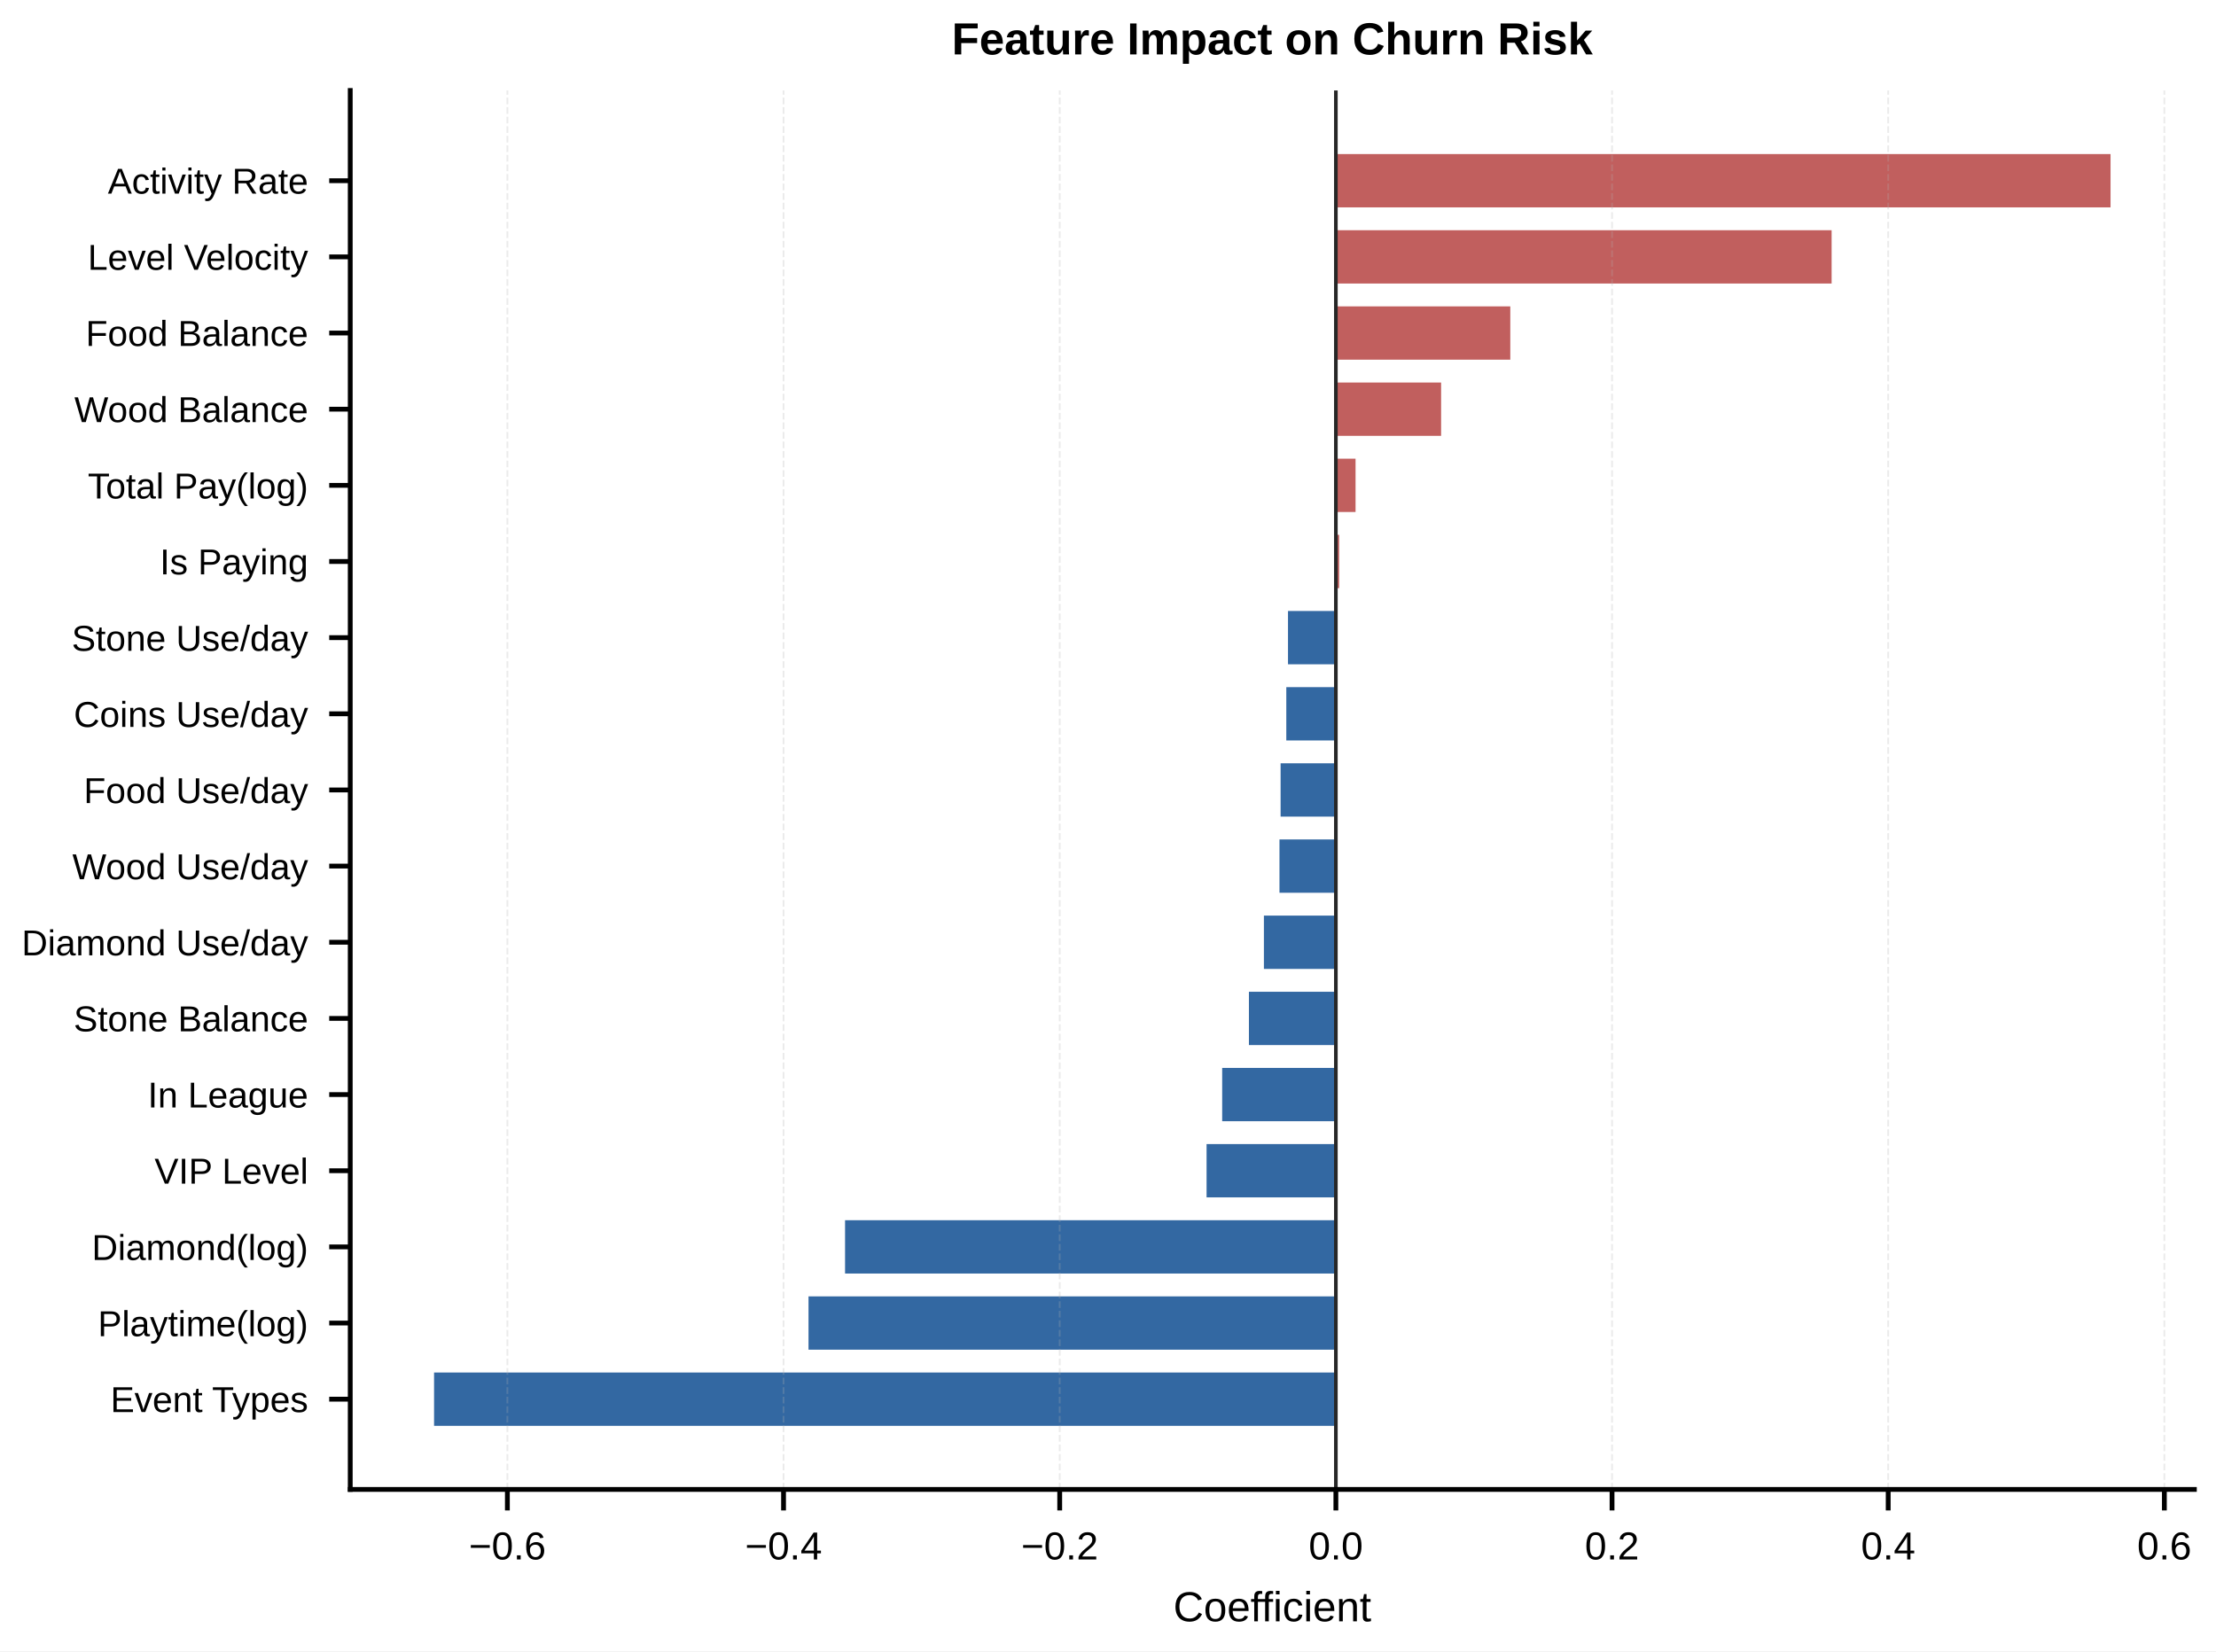
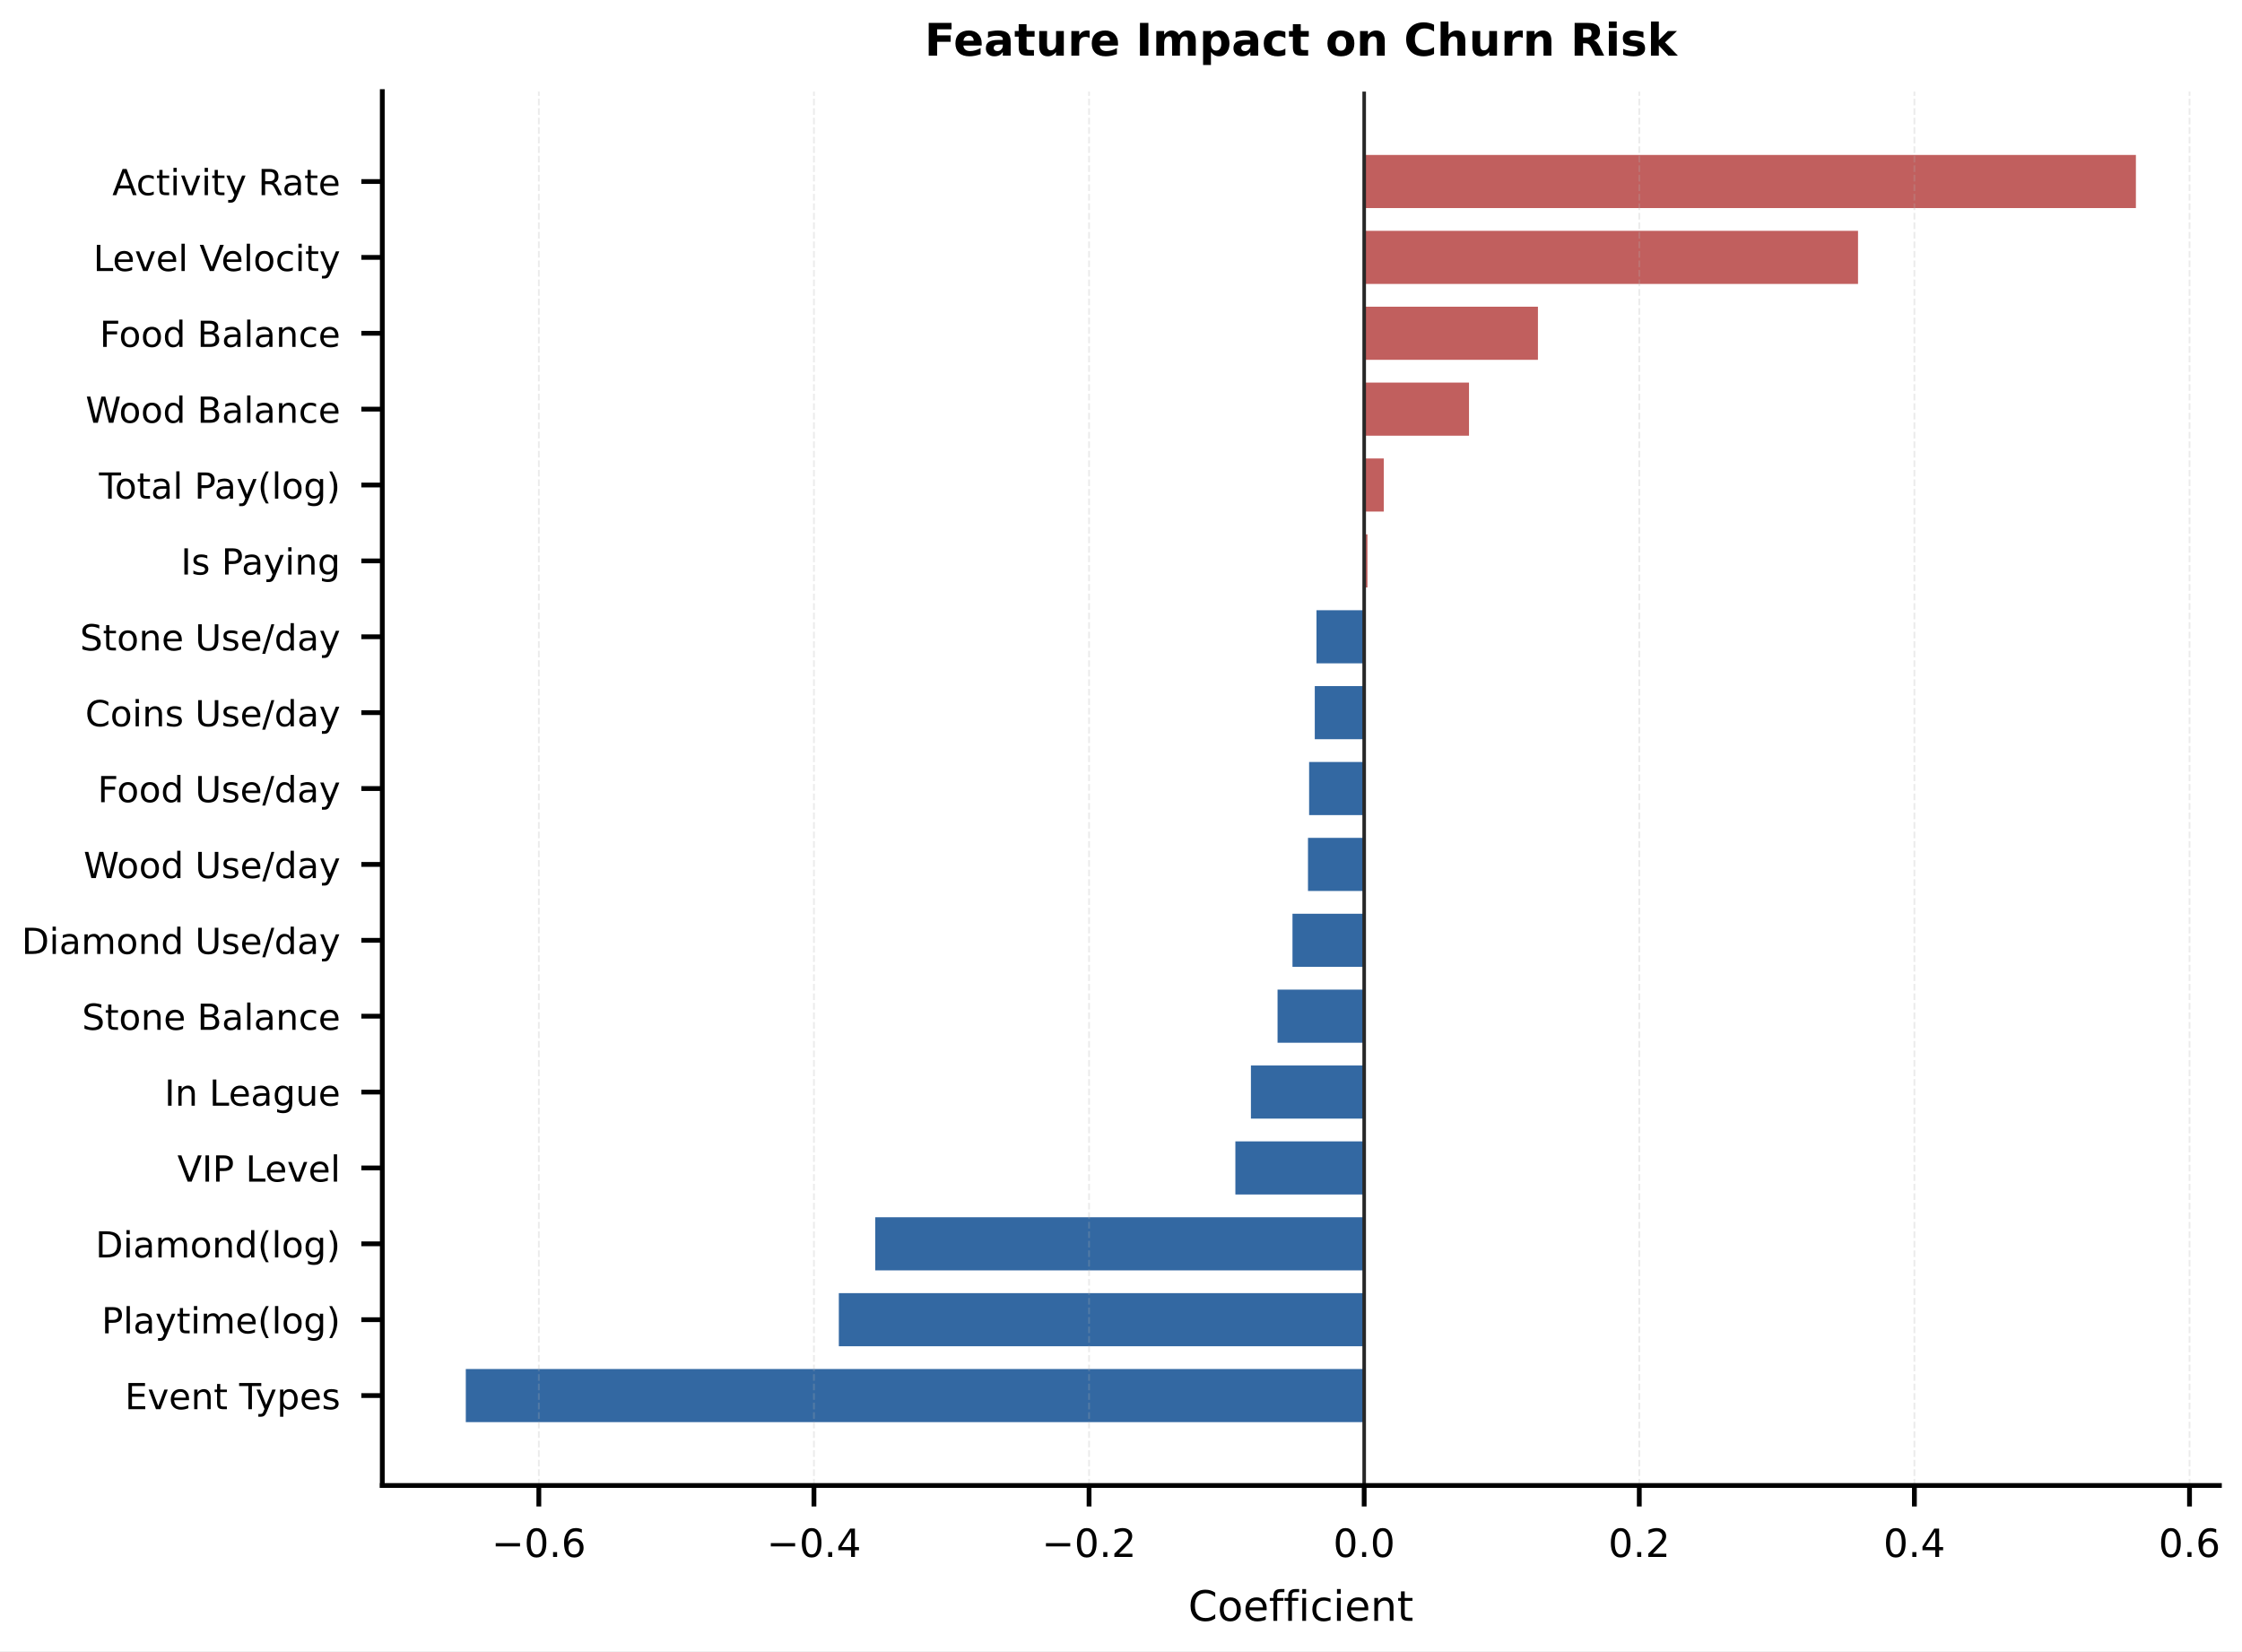
- <svg xmlns="http://www.w3.org/2000/svg" xmlns:xlink="http://www.w3.org/1999/xlink" width="368.787pt" height="274.854pt" viewBox="0 0 368.787 274.854" version="1.1">
+ <svg xmlns="http://www.w3.org/2000/svg" xmlns:xlink="http://www.w3.org/1999/xlink" width="374.541pt" height="275.812pt" viewBox="0 0 374.541 275.812" version="1.1">
  <defs>
    <style type="text/css">*{stroke-linejoin: round; stroke-linecap: butt}</style>
  </defs>
  <g id="figure_1">
    <g id="patch_1">
-       <path d="M 0 274.854  L 368.787 274.854  L 368.787 0  L 0 0  z " style="fill: #ffffff" />
+       <path d="M 0 275.812  L 374.541 275.812  L 374.541 0  L 0 0  z " style="fill: #ffffff" />
    </g>
    <g id="axes_1">
      <g id="patch_2">
-         <path d="M 58.287 247.908  L 365.187 247.908  L 365.187 15.06  L 58.287 15.06  z " style="fill: #ffffff" />
+         <path d="M 63.865 248.147  L 370.765 248.147  L 370.765 15.299  L 63.865 15.299  z " style="fill: #ffffff" />
      </g>
      <g id="patch_3">
-         <path d="M 222.316 237.324  L 72.237 237.324  L 72.237 228.451  L 222.316 228.451  z " clip-path="url(#p349eb66aec)" style="fill: #0f4d92; opacity: 0.85" />
+         <path d="M 227.895 237.563  L 77.815 237.563  L 77.815 228.69  L 227.895 228.69  z " clip-path="url(#p2047b7f8b2)" style="fill: #0f4d92; opacity: 0.85" />
      </g>
      <g id="patch_4">
-         <path d="M 222.316 224.648  L 134.553 224.648  L 134.553 215.776  L 222.316 215.776  z " clip-path="url(#p349eb66aec)" style="fill: #0f4d92; opacity: 0.85" />
+         <path d="M 227.895 224.887  L 140.131 224.887  L 140.131 216.015  L 227.895 216.015  z " clip-path="url(#p2047b7f8b2)" style="fill: #0f4d92; opacity: 0.85" />
      </g>
      <g id="patch_5">
-         <path d="M 222.316 211.973  L 140.635 211.973  L 140.635 203.1  L 222.316 203.1  z " clip-path="url(#p349eb66aec)" style="fill: #0f4d92; opacity: 0.85" />
+         <path d="M 227.895 212.212  L 146.213 212.212  L 146.213 203.339  L 227.895 203.339  z " clip-path="url(#p2047b7f8b2)" style="fill: #0f4d92; opacity: 0.85" />
      </g>
      <g id="patch_6">
-         <path d="M 222.316 199.297  L 200.798 199.297  L 200.798 190.425  L 222.316 190.425  z " clip-path="url(#p349eb66aec)" style="fill: #0f4d92; opacity: 0.85" />
+         <path d="M 227.895 199.536  L 206.376 199.536  L 206.376 190.664  L 227.895 190.664  z " clip-path="url(#p2047b7f8b2)" style="fill: #0f4d92; opacity: 0.85" />
      </g>
      <g id="patch_7">
-         <path d="M 222.316 186.622  L 203.396 186.622  L 203.396 177.749  L 222.316 177.749  z " clip-path="url(#p349eb66aec)" style="fill: #0f4d92; opacity: 0.85" />
+         <path d="M 227.895 186.861  L 208.974 186.861  L 208.974 177.988  L 227.895 177.988  z " clip-path="url(#p2047b7f8b2)" style="fill: #0f4d92; opacity: 0.85" />
      </g>
      <g id="patch_8">
-         <path d="M 222.316 173.947  L 207.845 173.947  L 207.845 165.074  L 222.316 165.074  z " clip-path="url(#p349eb66aec)" style="fill: #0f4d92; opacity: 0.85" />
+         <path d="M 227.895 174.186  L 213.423 174.186  L 213.423 165.313  L 227.895 165.313  z " clip-path="url(#p2047b7f8b2)" style="fill: #0f4d92; opacity: 0.85" />
      </g>
      <g id="patch_9">
-         <path d="M 222.316 161.271  L 210.34 161.271  L 210.34 152.398  L 222.316 152.398  z " clip-path="url(#p349eb66aec)" style="fill: #0f4d92; opacity: 0.85" />
+         <path d="M 227.895 161.51  L 215.918 161.51  L 215.918 152.637  L 227.895 152.637  z " clip-path="url(#p2047b7f8b2)" style="fill: #0f4d92; opacity: 0.85" />
      </g>
      <g id="patch_10">
-         <path d="M 222.316 148.596  L 212.93 148.596  L 212.93 139.723  L 222.316 139.723  z " clip-path="url(#p349eb66aec)" style="fill: #0f4d92; opacity: 0.85" />
+         <path d="M 227.895 148.835  L 218.508 148.835  L 218.508 139.962  L 227.895 139.962  z " clip-path="url(#p2047b7f8b2)" style="fill: #0f4d92; opacity: 0.85" />
      </g>
      <g id="patch_11">
-         <path d="M 222.316 135.92  L 213.119 135.92  L 213.119 127.047  L 222.316 127.047  z " clip-path="url(#p349eb66aec)" style="fill: #0f4d92; opacity: 0.85" />
+         <path d="M 227.895 136.159  L 218.697 136.159  L 218.697 127.286  L 227.895 127.286  z " clip-path="url(#p2047b7f8b2)" style="fill: #0f4d92; opacity: 0.85" />
      </g>
      <g id="patch_12">
-         <path d="M 222.316 123.245  L 214.065 123.245  L 214.065 114.372  L 222.316 114.372  z " clip-path="url(#p349eb66aec)" style="fill: #0f4d92; opacity: 0.85" />
+         <path d="M 227.895 123.484  L 219.643 123.484  L 219.643 114.611  L 227.895 114.611  z " clip-path="url(#p2047b7f8b2)" style="fill: #0f4d92; opacity: 0.85" />
      </g>
      <g id="patch_13">
-         <path d="M 222.316 110.569  L 214.35 110.569  L 214.35 101.696  L 222.316 101.696  z " clip-path="url(#p349eb66aec)" style="fill: #0f4d92; opacity: 0.85" />
+         <path d="M 227.895 110.808  L 219.929 110.808  L 219.929 101.936  L 227.895 101.936  z " clip-path="url(#p2047b7f8b2)" style="fill: #0f4d92; opacity: 0.85" />
      </g>
      <g id="patch_14">
-         <path d="M 222.316 97.894  L 222.864 97.894  L 222.864 89.021  L 222.316 89.021  z " clip-path="url(#p349eb66aec)" style="fill: #b64342; opacity: 0.85" />
+         <path d="M 227.895 98.133  L 228.442 98.133  L 228.442 89.26  L 227.895 89.26  z " clip-path="url(#p2047b7f8b2)" style="fill: #b64342; opacity: 0.85" />
      </g>
      <g id="patch_15">
-         <path d="M 222.316 85.218  L 225.591 85.218  L 225.591 76.346  L 222.316 76.346  z " clip-path="url(#p349eb66aec)" style="fill: #b64342; opacity: 0.85" />
+         <path d="M 227.895 85.457  L 231.169 85.457  L 231.169 76.585  L 227.895 76.585  z " clip-path="url(#p2047b7f8b2)" style="fill: #b64342; opacity: 0.85" />
      </g>
      <g id="patch_16">
-         <path d="M 222.316 72.543  L 239.829 72.543  L 239.829 63.67  L 222.316 63.67  z " clip-path="url(#p349eb66aec)" style="fill: #b64342; opacity: 0.85" />
+         <path d="M 227.895 72.782  L 245.407 72.782  L 245.407 63.909  L 227.895 63.909  z " clip-path="url(#p2047b7f8b2)" style="fill: #b64342; opacity: 0.85" />
      </g>
      <g id="patch_17">
-         <path d="M 222.316 59.867  L 251.344 59.867  L 251.344 50.995  L 222.316 50.995  z " clip-path="url(#p349eb66aec)" style="fill: #b64342; opacity: 0.85" />
+         <path d="M 227.895 60.107  L 256.922 60.107  L 256.922 51.234  L 227.895 51.234  z " clip-path="url(#p2047b7f8b2)" style="fill: #b64342; opacity: 0.85" />
      </g>
      <g id="patch_18">
-         <path d="M 222.316 47.192  L 304.817 47.192  L 304.817 38.319  L 222.316 38.319  z " clip-path="url(#p349eb66aec)" style="fill: #b64342; opacity: 0.85" />
+         <path d="M 227.895 47.431  L 310.396 47.431  L 310.396 38.558  L 227.895 38.558  z " clip-path="url(#p2047b7f8b2)" style="fill: #b64342; opacity: 0.85" />
      </g>
      <g id="patch_19">
-         <path d="M 222.316 34.517  L 351.237 34.517  L 351.237 25.644  L 222.316 25.644  z " clip-path="url(#p349eb66aec)" style="fill: #b64342; opacity: 0.85" />
+         <path d="M 227.895 34.756  L 356.815 34.756  L 356.815 25.883  L 227.895 25.883  z " clip-path="url(#p2047b7f8b2)" style="fill: #b64342; opacity: 0.85" />
      </g>
      <g id="matplotlib.axis_1">
        <g id="xtick_1">
          <g id="line2d_1">
-             <path d="M 84.438 247.908  L 84.438 15.06  " clip-path="url(#p349eb66aec)" style="fill: none; stroke-dasharray: 1.11,0.48; stroke-dashoffset: 0; stroke: #b0b0b0; stroke-opacity: 0.25; stroke-width: 0.3" />
+             <path d="M 90.016 248.147  L 90.016 15.299  " clip-path="url(#p2047b7f8b2)" style="fill: none; stroke-dasharray: 1.11,0.48; stroke-dashoffset: 0; stroke: #b0b0b0; stroke-opacity: 0.25; stroke-width: 0.3" />
          </g>
          <g id="line2d_2">
            <defs>
-               <path id="m8348bacbe5" d="M 0 0  L 0 3.5  " style="stroke: #000000; stroke-width: 0.8" />
+               <path id="m2e33271240" d="M 0 0  L 0 3.5  " style="stroke: #000000; stroke-width: 0.8" />
            </defs>
            <g>
-               <use xlink:href="#m8348bacbe5" x="84.438" y="247.908" style="stroke: #000000; stroke-width: 0.8" />
+               <use xlink:href="#m2e33271240" x="90.016" y="248.147" style="stroke: #000000; stroke-width: 0.8" />
            </g>
          </g>
          <g id="text_1">
-             <text style="font-size: 6.5px; font-family: 'Arial', 'Helvetica', 'DejaVu Sans', sans-serif; text-anchor: middle" x="84.438" y="259.56" transform="rotate(-0 84.43836 259.5603)">−0.6</text>
+             <text style="font-size: 6.5px; font-family: 'DejaVu Sans', 'Arial', 'Helvetica', sans-serif; text-anchor: middle" x="90.016" y="260.086" transform="rotate(-0 90.01648 260.0858)">−0.6</text>
          </g>
        </g>
        <g id="xtick_2">
          <g id="line2d_3">
-             <path d="M 130.398 247.908  L 130.398 15.06  " clip-path="url(#p349eb66aec)" style="fill: none; stroke-dasharray: 1.11,0.48; stroke-dashoffset: 0; stroke: #b0b0b0; stroke-opacity: 0.25; stroke-width: 0.3" />
+             <path d="M 135.976 248.147  L 135.976 15.299  " clip-path="url(#p2047b7f8b2)" style="fill: none; stroke-dasharray: 1.11,0.48; stroke-dashoffset: 0; stroke: #b0b0b0; stroke-opacity: 0.25; stroke-width: 0.3" />
          </g>
          <g id="line2d_4">
            <g>
-               <use xlink:href="#m8348bacbe5" x="130.398" y="247.908" style="stroke: #000000; stroke-width: 0.8" />
+               <use xlink:href="#m2e33271240" x="135.976" y="248.147" style="stroke: #000000; stroke-width: 0.8" />
            </g>
          </g>
          <g id="text_2">
-             <text style="font-size: 6.5px; font-family: 'Arial', 'Helvetica', 'DejaVu Sans', sans-serif; text-anchor: middle" x="130.398" y="259.56" transform="rotate(-0 130.3977 259.5603)">−0.4</text>
+             <text style="font-size: 6.5px; font-family: 'DejaVu Sans', 'Arial', 'Helvetica', sans-serif; text-anchor: middle" x="135.976" y="260.086" transform="rotate(-0 135.9758 260.0858)">−0.4</text>
          </g>
        </g>
        <g id="xtick_3">
          <g id="line2d_5">
-             <path d="M 176.357 247.908  L 176.357 15.06  " clip-path="url(#p349eb66aec)" style="fill: none; stroke-dasharray: 1.11,0.48; stroke-dashoffset: 0; stroke: #b0b0b0; stroke-opacity: 0.25; stroke-width: 0.3" />
+             <path d="M 181.935 248.147  L 181.935 15.299  " clip-path="url(#p2047b7f8b2)" style="fill: none; stroke-dasharray: 1.11,0.48; stroke-dashoffset: 0; stroke: #b0b0b0; stroke-opacity: 0.25; stroke-width: 0.3" />
          </g>
          <g id="line2d_6">
            <g>
-               <use xlink:href="#m8348bacbe5" x="176.357" y="247.908" style="stroke: #000000; stroke-width: 0.8" />
+               <use xlink:href="#m2e33271240" x="181.935" y="248.147" style="stroke: #000000; stroke-width: 0.8" />
            </g>
          </g>
          <g id="text_3">
-             <text style="font-size: 6.5px; font-family: 'Arial', 'Helvetica', 'DejaVu Sans', sans-serif; text-anchor: middle" x="176.357" y="259.56" transform="rotate(-0 176.3571 259.5603)">−0.2</text>
+             <text style="font-size: 6.5px; font-family: 'DejaVu Sans', 'Arial', 'Helvetica', sans-serif; text-anchor: middle" x="181.935" y="260.086" transform="rotate(-0 181.9352 260.0858)">−0.2</text>
          </g>
        </g>
        <g id="xtick_4">
          <g id="line2d_7">
-             <path d="M 222.316 247.908  L 222.316 15.06  " clip-path="url(#p349eb66aec)" style="fill: none; stroke-dasharray: 1.11,0.48; stroke-dashoffset: 0; stroke: #b0b0b0; stroke-opacity: 0.25; stroke-width: 0.3" />
+             <path d="M 227.895 248.147  L 227.895 15.299  " clip-path="url(#p2047b7f8b2)" style="fill: none; stroke-dasharray: 1.11,0.48; stroke-dashoffset: 0; stroke: #b0b0b0; stroke-opacity: 0.25; stroke-width: 0.3" />
          </g>
          <g id="line2d_8">
            <g>
-               <use xlink:href="#m8348bacbe5" x="222.316" y="247.908" style="stroke: #000000; stroke-width: 0.8" />
+               <use xlink:href="#m2e33271240" x="227.895" y="248.147" style="stroke: #000000; stroke-width: 0.8" />
            </g>
          </g>
          <g id="text_4">
-             <text style="font-size: 6.5px; font-family: 'Arial', 'Helvetica', 'DejaVu Sans', sans-serif; text-anchor: middle" x="222.316" y="259.56" transform="rotate(-0 222.3165 259.5603)">0.0</text>
+             <text style="font-size: 6.5px; font-family: 'DejaVu Sans', 'Arial', 'Helvetica', sans-serif; text-anchor: middle" x="227.895" y="260.086" transform="rotate(-0 227.8946 260.0858)">0.0</text>
          </g>
        </g>
        <g id="xtick_5">
          <g id="line2d_9">
-             <path d="M 268.276 247.908  L 268.276 15.06  " clip-path="url(#p349eb66aec)" style="fill: none; stroke-dasharray: 1.11,0.48; stroke-dashoffset: 0; stroke: #b0b0b0; stroke-opacity: 0.25; stroke-width: 0.3" />
+             <path d="M 273.854 248.147  L 273.854 15.299  " clip-path="url(#p2047b7f8b2)" style="fill: none; stroke-dasharray: 1.11,0.48; stroke-dashoffset: 0; stroke: #b0b0b0; stroke-opacity: 0.25; stroke-width: 0.3" />
          </g>
          <g id="line2d_10">
            <g>
-               <use xlink:href="#m8348bacbe5" x="268.276" y="247.908" style="stroke: #000000; stroke-width: 0.8" />
+               <use xlink:href="#m2e33271240" x="273.854" y="248.147" style="stroke: #000000; stroke-width: 0.8" />
            </g>
          </g>
          <g id="text_5">
-             <text style="font-size: 6.5px; font-family: 'Arial', 'Helvetica', 'DejaVu Sans', sans-serif; text-anchor: middle" x="268.276" y="259.56" transform="rotate(-0 268.2758 259.5603)">0.2</text>
+             <text style="font-size: 6.5px; font-family: 'DejaVu Sans', 'Arial', 'Helvetica', sans-serif; text-anchor: middle" x="273.854" y="260.086" transform="rotate(-0 273.8539 260.0858)">0.2</text>
          </g>
        </g>
        <g id="xtick_6">
          <g id="line2d_11">
-             <path d="M 314.235 247.908  L 314.235 15.06  " clip-path="url(#p349eb66aec)" style="fill: none; stroke-dasharray: 1.11,0.48; stroke-dashoffset: 0; stroke: #b0b0b0; stroke-opacity: 0.25; stroke-width: 0.3" />
+             <path d="M 319.813 248.147  L 319.813 15.299  " clip-path="url(#p2047b7f8b2)" style="fill: none; stroke-dasharray: 1.11,0.48; stroke-dashoffset: 0; stroke: #b0b0b0; stroke-opacity: 0.25; stroke-width: 0.3" />
          </g>
          <g id="line2d_12">
            <g>
-               <use xlink:href="#m8348bacbe5" x="314.235" y="247.908" style="stroke: #000000; stroke-width: 0.8" />
+               <use xlink:href="#m2e33271240" x="319.813" y="248.147" style="stroke: #000000; stroke-width: 0.8" />
            </g>
          </g>
          <g id="text_6">
-             <text style="font-size: 6.5px; font-family: 'Arial', 'Helvetica', 'DejaVu Sans', sans-serif; text-anchor: middle" x="314.235" y="259.56" transform="rotate(-0 314.2352 259.5603)">0.4</text>
+             <text style="font-size: 6.5px; font-family: 'DejaVu Sans', 'Arial', 'Helvetica', sans-serif; text-anchor: middle" x="319.813" y="260.086" transform="rotate(-0 319.8133 260.0858)">0.4</text>
          </g>
        </g>
        <g id="xtick_7">
          <g id="line2d_13">
-             <path d="M 360.195 247.908  L 360.195 15.06  " clip-path="url(#p349eb66aec)" style="fill: none; stroke-dasharray: 1.11,0.48; stroke-dashoffset: 0; stroke: #b0b0b0; stroke-opacity: 0.25; stroke-width: 0.3" />
+             <path d="M 365.773 248.147  L 365.773 15.299  " clip-path="url(#p2047b7f8b2)" style="fill: none; stroke-dasharray: 1.11,0.48; stroke-dashoffset: 0; stroke: #b0b0b0; stroke-opacity: 0.25; stroke-width: 0.3" />
          </g>
          <g id="line2d_14">
            <g>
-               <use xlink:href="#m8348bacbe5" x="360.195" y="247.908" style="stroke: #000000; stroke-width: 0.8" />
+               <use xlink:href="#m2e33271240" x="365.773" y="248.147" style="stroke: #000000; stroke-width: 0.8" />
            </g>
          </g>
          <g id="text_7">
-             <text style="font-size: 6.5px; font-family: 'Arial', 'Helvetica', 'DejaVu Sans', sans-serif; text-anchor: middle" x="360.195" y="259.56" transform="rotate(-0 360.1946 259.5603)">0.6</text>
+             <text style="font-size: 6.5px; font-family: 'DejaVu Sans', 'Arial', 'Helvetica', sans-serif; text-anchor: middle" x="365.773" y="260.086" transform="rotate(-0 365.7727 260.0858)">0.6</text>
          </g>
        </g>
        <g id="text_8">
-           <text style="font-size: 7px; font-family: 'Arial', 'Helvetica', 'DejaVu Sans', sans-serif; text-anchor: middle" x="211.737" y="269.863" transform="rotate(-0 211.7369 269.8627)">Coefficient</text>
+           <text style="font-size: 7px; font-family: 'DejaVu Sans', 'Arial', 'Helvetica', sans-serif; text-anchor: middle" x="217.315" y="270.757" transform="rotate(-0 217.315 270.7565)">Coefficient</text>
        </g>
      </g>
      <g id="matplotlib.axis_2">
        <g id="ytick_1">
          <g id="line2d_15">
            <defs>
-               <path id="m2d75a21e32" d="M 0 0  L -3.5 0  " style="stroke: #000000; stroke-width: 0.8" />
+               <path id="m10110b80d3" d="M 0 0  L -3.5 0  " style="stroke: #000000; stroke-width: 0.8" />
            </defs>
            <g>
-               <use xlink:href="#m2d75a21e32" x="58.287" y="232.887" style="stroke: #000000; stroke-width: 0.8" />
+               <use xlink:href="#m10110b80d3" x="63.865" y="233.126" style="stroke: #000000; stroke-width: 0.8" />
            </g>
          </g>
          <g id="text_9">
-             <text style="font-size: 6px; font-family: 'Arial', 'Helvetica', 'DejaVu Sans', sans-serif; text-anchor: end" x="51.287" y="235.035" transform="rotate(-0 51.28688 235.0347)">Event Types</text>
+             <text style="font-size: 6px; font-family: 'DejaVu Sans', 'Arial', 'Helvetica', sans-serif; text-anchor: end" x="56.865" y="235.406" transform="rotate(-0 56.865 235.406)">Event Types</text>
          </g>
        </g>
        <g id="ytick_2">
          <g id="line2d_16">
            <g>
-               <use xlink:href="#m2d75a21e32" x="58.287" y="220.212" style="stroke: #000000; stroke-width: 0.8" />
+               <use xlink:href="#m10110b80d3" x="63.865" y="220.451" style="stroke: #000000; stroke-width: 0.8" />
            </g>
          </g>
          <g id="text_10">
-             <text style="font-size: 6px; font-family: 'Arial', 'Helvetica', 'DejaVu Sans', sans-serif; text-anchor: end" x="51.287" y="222.396" transform="rotate(-0 51.28688 222.3958)">Playtime(log)</text>
+             <text style="font-size: 6px; font-family: 'DejaVu Sans', 'Arial', 'Helvetica', sans-serif; text-anchor: end" x="56.865" y="222.731" transform="rotate(-0 56.865 222.7305)">Playtime(log)</text>
          </g>
        </g>
        <g id="ytick_3">
          <g id="line2d_17">
            <g>
-               <use xlink:href="#m2d75a21e32" x="58.287" y="207.536" style="stroke: #000000; stroke-width: 0.8" />
+               <use xlink:href="#m10110b80d3" x="63.865" y="207.776" style="stroke: #000000; stroke-width: 0.8" />
            </g>
          </g>
          <g id="text_11">
-             <text style="font-size: 6px; font-family: 'Arial', 'Helvetica', 'DejaVu Sans', sans-serif; text-anchor: end" x="51.287" y="209.72" transform="rotate(-0 51.28688 209.7204)">Diamond(log)</text>
+             <text style="font-size: 6px; font-family: 'DejaVu Sans', 'Arial', 'Helvetica', sans-serif; text-anchor: end" x="56.865" y="210.055" transform="rotate(-0 56.865 210.0551)">Diamond(log)</text>
          </g>
        </g>
        <g id="ytick_4">
          <g id="line2d_18">
            <g>
-               <use xlink:href="#m2d75a21e32" x="58.287" y="194.861" style="stroke: #000000; stroke-width: 0.8" />
+               <use xlink:href="#m10110b80d3" x="63.865" y="195.1" style="stroke: #000000; stroke-width: 0.8" />
            </g>
          </g>
          <g id="text_12">
-             <text style="font-size: 6px; font-family: 'Arial', 'Helvetica', 'DejaVu Sans', sans-serif; text-anchor: end" x="51.287" y="197.008" transform="rotate(-0 51.28688 197.0084)">VIP Level</text>
+             <text style="font-size: 6px; font-family: 'DejaVu Sans', 'Arial', 'Helvetica', sans-serif; text-anchor: end" x="56.865" y="197.38" transform="rotate(-0 56.865 197.3796)">VIP Level</text>
          </g>
        </g>
        <g id="ytick_5">
          <g id="line2d_19">
            <g>
-               <use xlink:href="#m2d75a21e32" x="58.287" y="182.186" style="stroke: #000000; stroke-width: 0.8" />
+               <use xlink:href="#m10110b80d3" x="63.865" y="182.425" style="stroke: #000000; stroke-width: 0.8" />
            </g>
          </g>
          <g id="text_13">
-             <text style="font-size: 6px; font-family: 'Arial', 'Helvetica', 'DejaVu Sans', sans-serif; text-anchor: end" x="51.287" y="184.333" transform="rotate(-0 51.28688 184.3329)">In League</text>
+             <text style="font-size: 6px; font-family: 'DejaVu Sans', 'Arial', 'Helvetica', sans-serif; text-anchor: end" x="56.865" y="184.704" transform="rotate(-0 56.865 184.7042)">In League</text>
          </g>
        </g>
        <g id="ytick_6">
          <g id="line2d_20">
            <g>
-               <use xlink:href="#m2d75a21e32" x="58.287" y="169.51" style="stroke: #000000; stroke-width: 0.8" />
+               <use xlink:href="#m10110b80d3" x="63.865" y="169.749" style="stroke: #000000; stroke-width: 0.8" />
            </g>
          </g>
          <g id="text_14">
-             <text style="font-size: 6px; font-family: 'Arial', 'Helvetica', 'DejaVu Sans', sans-serif; text-anchor: end" x="51.287" y="171.657" transform="rotate(-0 51.28688 171.6575)">Stone Balance</text>
+             <text style="font-size: 6px; font-family: 'DejaVu Sans', 'Arial', 'Helvetica', sans-serif; text-anchor: end" x="56.865" y="172.029" transform="rotate(-0 56.865 172.0287)">Stone Balance</text>
          </g>
        </g>
        <g id="ytick_7">
          <g id="line2d_21">
            <g>
-               <use xlink:href="#m2d75a21e32" x="58.287" y="156.835" style="stroke: #000000; stroke-width: 0.8" />
+               <use xlink:href="#m10110b80d3" x="63.865" y="157.074" style="stroke: #000000; stroke-width: 0.8" />
            </g>
          </g>
          <g id="text_15">
-             <text style="font-size: 6px; font-family: 'Arial', 'Helvetica', 'DejaVu Sans', sans-serif; text-anchor: end" x="51.287" y="159.019" transform="rotate(-0 51.28688 159.0186)">Diamond Use/day</text>
+             <text style="font-size: 6px; font-family: 'DejaVu Sans', 'Arial', 'Helvetica', sans-serif; text-anchor: end" x="56.865" y="159.353" transform="rotate(-0 56.865 159.3533)">Diamond Use/day</text>
          </g>
        </g>
        <g id="ytick_8">
          <g id="line2d_22">
            <g>
-               <use xlink:href="#m2d75a21e32" x="58.287" y="144.159" style="stroke: #000000; stroke-width: 0.8" />
+               <use xlink:href="#m10110b80d3" x="63.865" y="144.398" style="stroke: #000000; stroke-width: 0.8" />
            </g>
          </g>
          <g id="text_16">
-             <text style="font-size: 6px; font-family: 'Arial', 'Helvetica', 'DejaVu Sans', sans-serif; text-anchor: end" x="51.287" y="146.343" transform="rotate(-0 51.28688 146.3431)">Wood Use/day</text>
+             <text style="font-size: 6px; font-family: 'DejaVu Sans', 'Arial', 'Helvetica', sans-serif; text-anchor: end" x="56.865" y="146.678" transform="rotate(-0 56.865 146.6778)">Wood Use/day</text>
          </g>
        </g>
        <g id="ytick_9">
          <g id="line2d_23">
            <g>
-               <use xlink:href="#m2d75a21e32" x="58.287" y="131.484" style="stroke: #000000; stroke-width: 0.8" />
+               <use xlink:href="#m10110b80d3" x="63.865" y="131.723" style="stroke: #000000; stroke-width: 0.8" />
            </g>
          </g>
          <g id="text_17">
-             <text style="font-size: 6px; font-family: 'Arial', 'Helvetica', 'DejaVu Sans', sans-serif; text-anchor: end" x="51.287" y="133.668" transform="rotate(-0 51.28688 133.6677)">Food Use/day</text>
+             <text style="font-size: 6px; font-family: 'DejaVu Sans', 'Arial', 'Helvetica', sans-serif; text-anchor: end" x="56.865" y="134.002" transform="rotate(-0 56.865 134.0024)">Food Use/day</text>
          </g>
        </g>
        <g id="ytick_10">
          <g id="line2d_24">
            <g>
-               <use xlink:href="#m2d75a21e32" x="58.287" y="118.808" style="stroke: #000000; stroke-width: 0.8" />
+               <use xlink:href="#m10110b80d3" x="63.865" y="119.047" style="stroke: #000000; stroke-width: 0.8" />
            </g>
          </g>
          <g id="text_18">
-             <text style="font-size: 6px; font-family: 'Arial', 'Helvetica', 'DejaVu Sans', sans-serif; text-anchor: end" x="51.287" y="120.992" transform="rotate(-0 51.28688 120.9922)">Coins Use/day</text>
+             <text style="font-size: 6px; font-family: 'DejaVu Sans', 'Arial', 'Helvetica', sans-serif; text-anchor: end" x="56.865" y="121.327" transform="rotate(-0 56.865 121.3269)">Coins Use/day</text>
          </g>
        </g>
        <g id="ytick_11">
          <g id="line2d_25">
            <g>
-               <use xlink:href="#m2d75a21e32" x="58.287" y="106.133" style="stroke: #000000; stroke-width: 0.8" />
+               <use xlink:href="#m10110b80d3" x="63.865" y="106.372" style="stroke: #000000; stroke-width: 0.8" />
            </g>
          </g>
          <g id="text_19">
-             <text style="font-size: 6px; font-family: 'Arial', 'Helvetica', 'DejaVu Sans', sans-serif; text-anchor: end" x="51.287" y="108.317" transform="rotate(-0 51.28688 108.3168)">Stone Use/day</text>
+             <text style="font-size: 6px; font-family: 'DejaVu Sans', 'Arial', 'Helvetica', sans-serif; text-anchor: end" x="56.865" y="108.651" transform="rotate(-0 56.865 108.6515)">Stone Use/day</text>
          </g>
        </g>
        <g id="ytick_12">
          <g id="line2d_26">
            <g>
-               <use xlink:href="#m2d75a21e32" x="58.287" y="93.457" style="stroke: #000000; stroke-width: 0.8" />
+               <use xlink:href="#m10110b80d3" x="63.865" y="93.696" style="stroke: #000000; stroke-width: 0.8" />
            </g>
          </g>
          <g id="text_20">
-             <text style="font-size: 6px; font-family: 'Arial', 'Helvetica', 'DejaVu Sans', sans-serif; text-anchor: end" x="51.287" y="95.605" transform="rotate(-0 51.28688 95.60476)">Is Paying</text>
+             <text style="font-size: 6px; font-family: 'DejaVu Sans', 'Arial', 'Helvetica', sans-serif; text-anchor: end" x="56.865" y="95.976" transform="rotate(-0 56.865 95.97601)">Is Paying</text>
          </g>
        </g>
        <g id="ytick_13">
          <g id="line2d_27">
            <g>
-               <use xlink:href="#m2d75a21e32" x="58.287" y="80.782" style="stroke: #000000; stroke-width: 0.8" />
+               <use xlink:href="#m10110b80d3" x="63.865" y="81.021" style="stroke: #000000; stroke-width: 0.8" />
            </g>
          </g>
          <g id="text_21">
-             <text style="font-size: 6px; font-family: 'Arial', 'Helvetica', 'DejaVu Sans', sans-serif; text-anchor: end" x="51.287" y="82.966" transform="rotate(-0 51.28688 82.96587)">Total Pay(log)</text>
+             <text style="font-size: 6px; font-family: 'DejaVu Sans', 'Arial', 'Helvetica', sans-serif; text-anchor: end" x="56.865" y="83.301" transform="rotate(-0 56.865 83.30056)">Total Pay(log)</text>
          </g>
        </g>
        <g id="ytick_14">
          <g id="line2d_28">
            <g>
-               <use xlink:href="#m2d75a21e32" x="58.287" y="68.107" style="stroke: #000000; stroke-width: 0.8" />
+               <use xlink:href="#m10110b80d3" x="63.865" y="68.346" style="stroke: #000000; stroke-width: 0.8" />
            </g>
          </g>
          <g id="text_22">
-             <text style="font-size: 6px; font-family: 'Arial', 'Helvetica', 'DejaVu Sans', sans-serif; text-anchor: end" x="51.287" y="70.254" transform="rotate(-0 51.28688 70.25386)">Wood Balance</text>
+             <text style="font-size: 6px; font-family: 'DejaVu Sans', 'Arial', 'Helvetica', sans-serif; text-anchor: end" x="56.865" y="70.625" transform="rotate(-0 56.865 70.62511)">Wood Balance</text>
          </g>
        </g>
        <g id="ytick_15">
          <g id="line2d_29">
            <g>
-               <use xlink:href="#m2d75a21e32" x="58.287" y="55.431" style="stroke: #000000; stroke-width: 0.8" />
+               <use xlink:href="#m10110b80d3" x="63.865" y="55.67" style="stroke: #000000; stroke-width: 0.8" />
            </g>
          </g>
          <g id="text_23">
-             <text style="font-size: 6px; font-family: 'Arial', 'Helvetica', 'DejaVu Sans', sans-serif; text-anchor: end" x="51.287" y="57.578" transform="rotate(-0 51.28688 57.57841)">Food Balance</text>
+             <text style="font-size: 6px; font-family: 'DejaVu Sans', 'Arial', 'Helvetica', sans-serif; text-anchor: end" x="56.865" y="57.95" transform="rotate(-0 56.865 57.94967)">Food Balance</text>
          </g>
        </g>
        <g id="ytick_16">
          <g id="line2d_30">
            <g>
-               <use xlink:href="#m2d75a21e32" x="58.287" y="42.756" style="stroke: #000000; stroke-width: 0.8" />
+               <use xlink:href="#m10110b80d3" x="63.865" y="42.995" style="stroke: #000000; stroke-width: 0.8" />
            </g>
          </g>
          <g id="text_24">
-             <text style="font-size: 6px; font-family: 'Arial', 'Helvetica', 'DejaVu Sans', sans-serif; text-anchor: end" x="51.287" y="44.903" transform="rotate(-0 51.28688 44.90297)">Level Velocity</text>
+             <text style="font-size: 6px; font-family: 'DejaVu Sans', 'Arial', 'Helvetica', sans-serif; text-anchor: end" x="56.865" y="45.274" transform="rotate(-0 56.865 45.27422)">Level Velocity</text>
          </g>
        </g>
        <g id="ytick_17">
          <g id="line2d_31">
            <g>
-               <use xlink:href="#m2d75a21e32" x="58.287" y="30.08" style="stroke: #000000; stroke-width: 0.8" />
+               <use xlink:href="#m10110b80d3" x="63.865" y="30.319" style="stroke: #000000; stroke-width: 0.8" />
            </g>
          </g>
          <g id="text_25">
-             <text style="font-size: 6px; font-family: 'Arial', 'Helvetica', 'DejaVu Sans', sans-serif; text-anchor: end" x="51.287" y="32.228" transform="rotate(-0 51.28688 32.22752)">Activity Rate</text>
+             <text style="font-size: 6px; font-family: 'DejaVu Sans', 'Arial', 'Helvetica', sans-serif; text-anchor: end" x="56.865" y="32.599" transform="rotate(-0 56.865 32.59877)">Activity Rate</text>
          </g>
        </g>
      </g>
      <g id="line2d_32">
-         <path d="M 222.316 247.908  L 222.316 15.06  " clip-path="url(#p349eb66aec)" style="fill: none; stroke: #272727; stroke-width: 0.6; stroke-linecap: square" />
+         <path d="M 227.895 248.147  L 227.895 15.299  " clip-path="url(#p2047b7f8b2)" style="fill: none; stroke: #272727; stroke-width: 0.6; stroke-linecap: square" />
      </g>
      <g id="patch_20">
-         <path d="M 58.287 247.908  L 58.287 15.06  " style="fill: none; stroke: #000000; stroke-width: 0.8; stroke-linejoin: miter; stroke-linecap: square" />
+         <path d="M 63.865 248.147  L 63.865 15.299  " style="fill: none; stroke: #000000; stroke-width: 0.8; stroke-linejoin: miter; stroke-linecap: square" />
      </g>
      <g id="patch_21">
-         <path d="M 58.287 247.908  L 365.187 247.908  " style="fill: none; stroke: #000000; stroke-width: 0.8; stroke-linejoin: miter; stroke-linecap: square" />
+         <path d="M 63.865 248.147  L 370.765 248.147  " style="fill: none; stroke: #000000; stroke-width: 0.8; stroke-linejoin: miter; stroke-linecap: square" />
      </g>
      <g id="text_26">
-         <text style="font-weight: 700; font-size: 7.5px; font-family: 'Arial', 'Helvetica', 'DejaVu Sans', sans-serif; text-anchor: middle" x="211.737" y="9.06" transform="rotate(-0 211.7369 9.059766)">Feature Impact on Churn Risk</text>
+         <text style="font-weight: 700; font-size: 7.5px; font-family: 'DejaVu Sans', 'Arial', 'Helvetica', sans-serif; text-anchor: middle" x="217.315" y="9.299" transform="rotate(-0 217.315 9.298828)">Feature Impact on Churn Risk</text>
      </g>
    </g>
  </g>
  <defs>
-     <clipPath id="p349eb66aec">
-       <rect x="58.287" y="15.06" width="306.9" height="232.848" />
+     <clipPath id="p2047b7f8b2">
+       <rect x="63.865" y="15.299" width="306.9" height="232.848" />
    </clipPath>
  </defs>
</svg>
